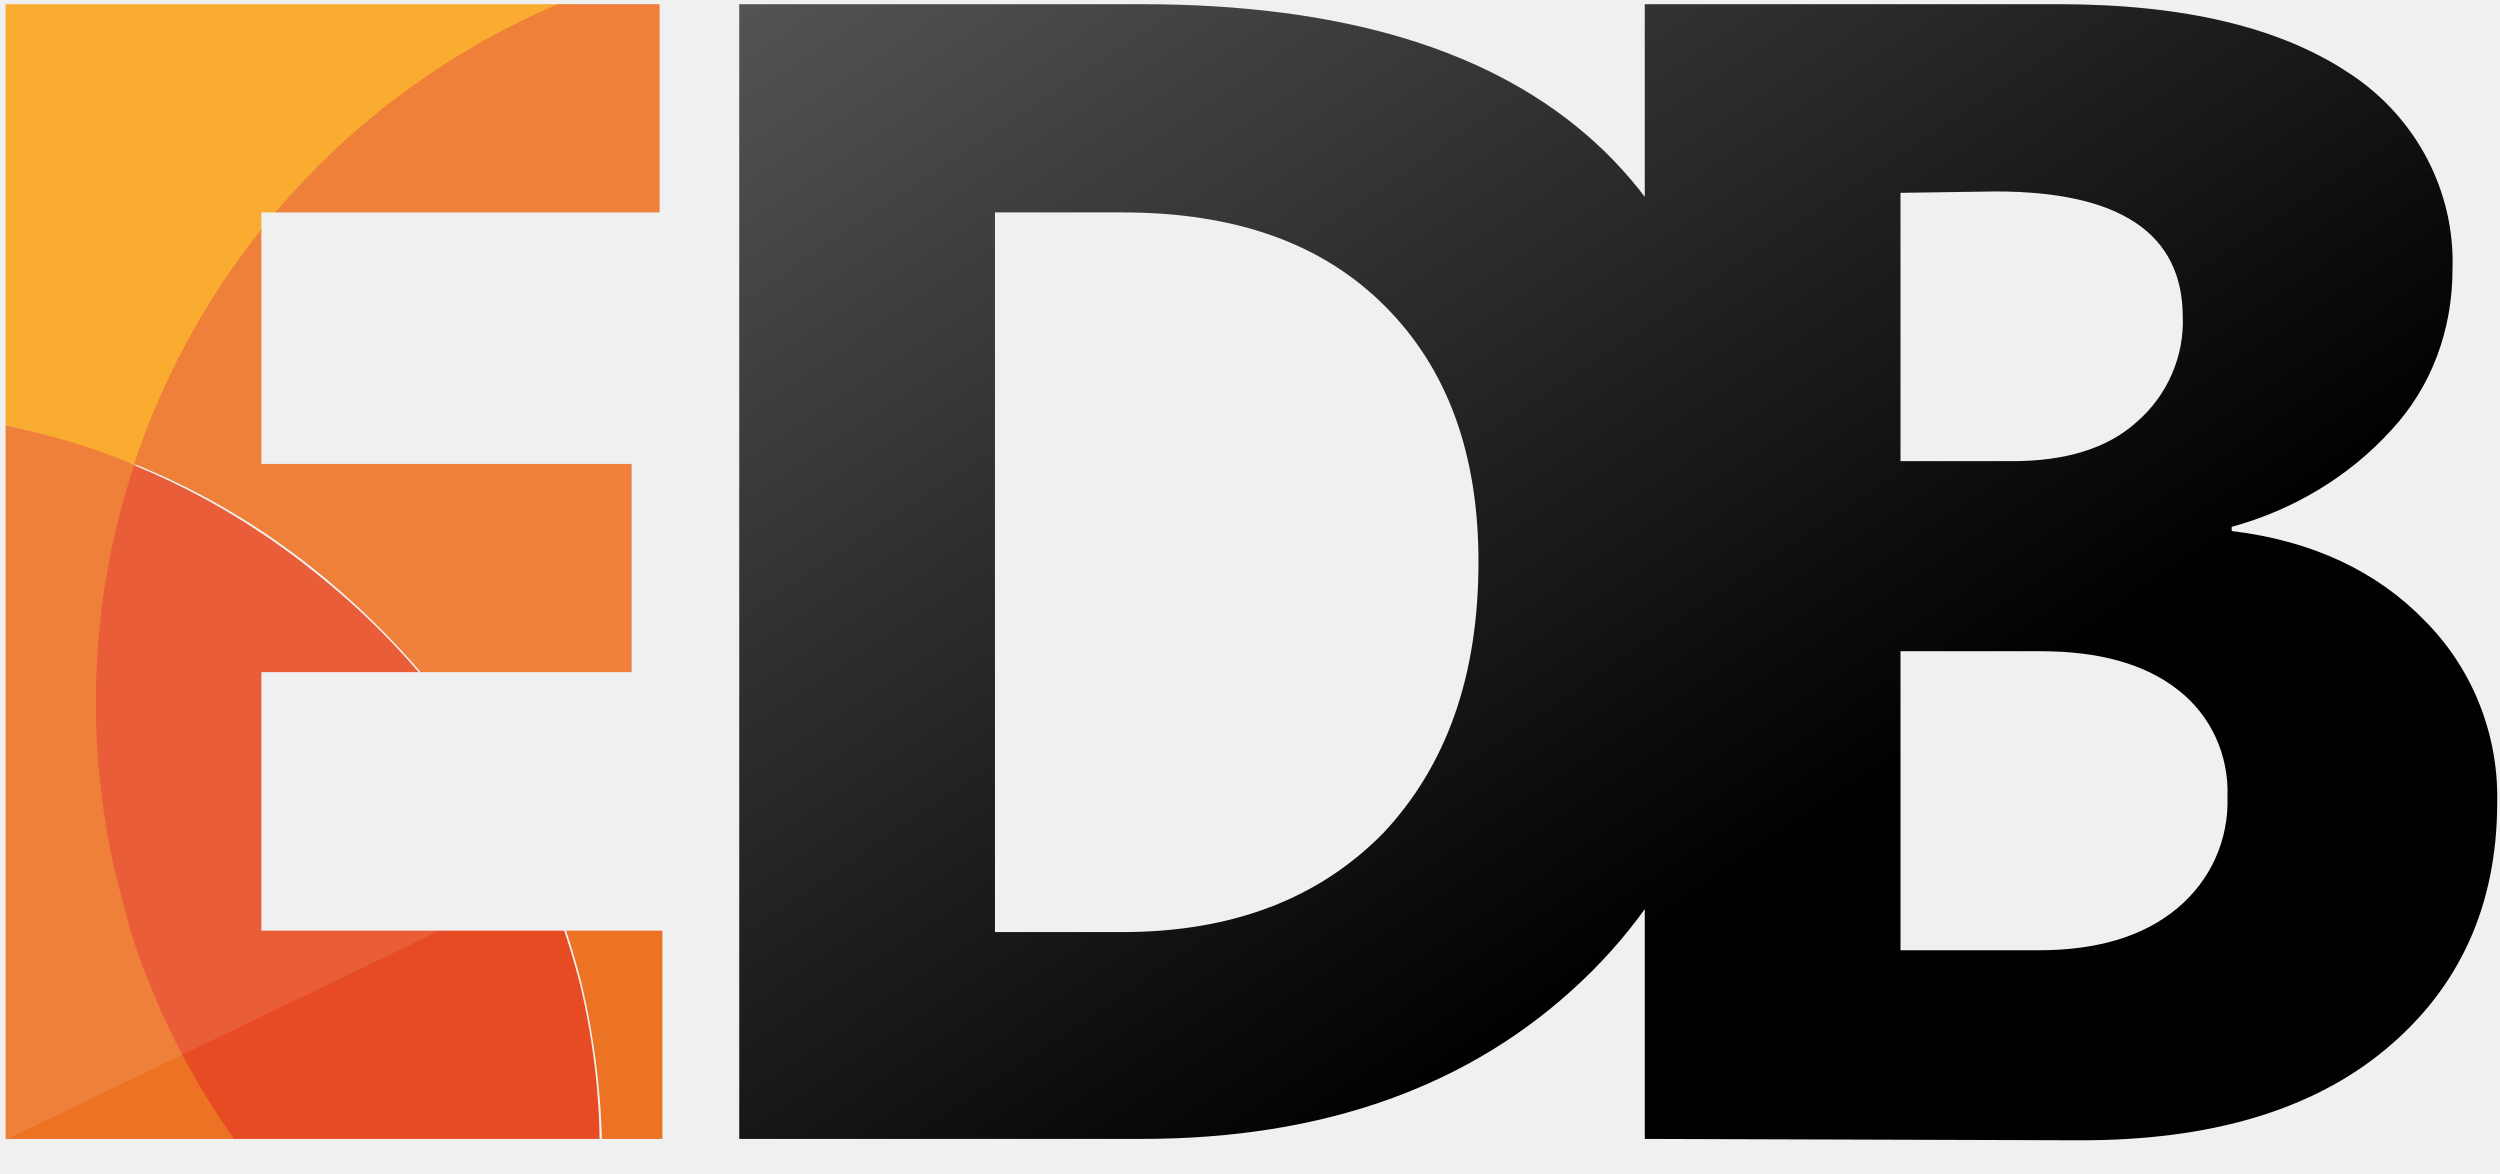
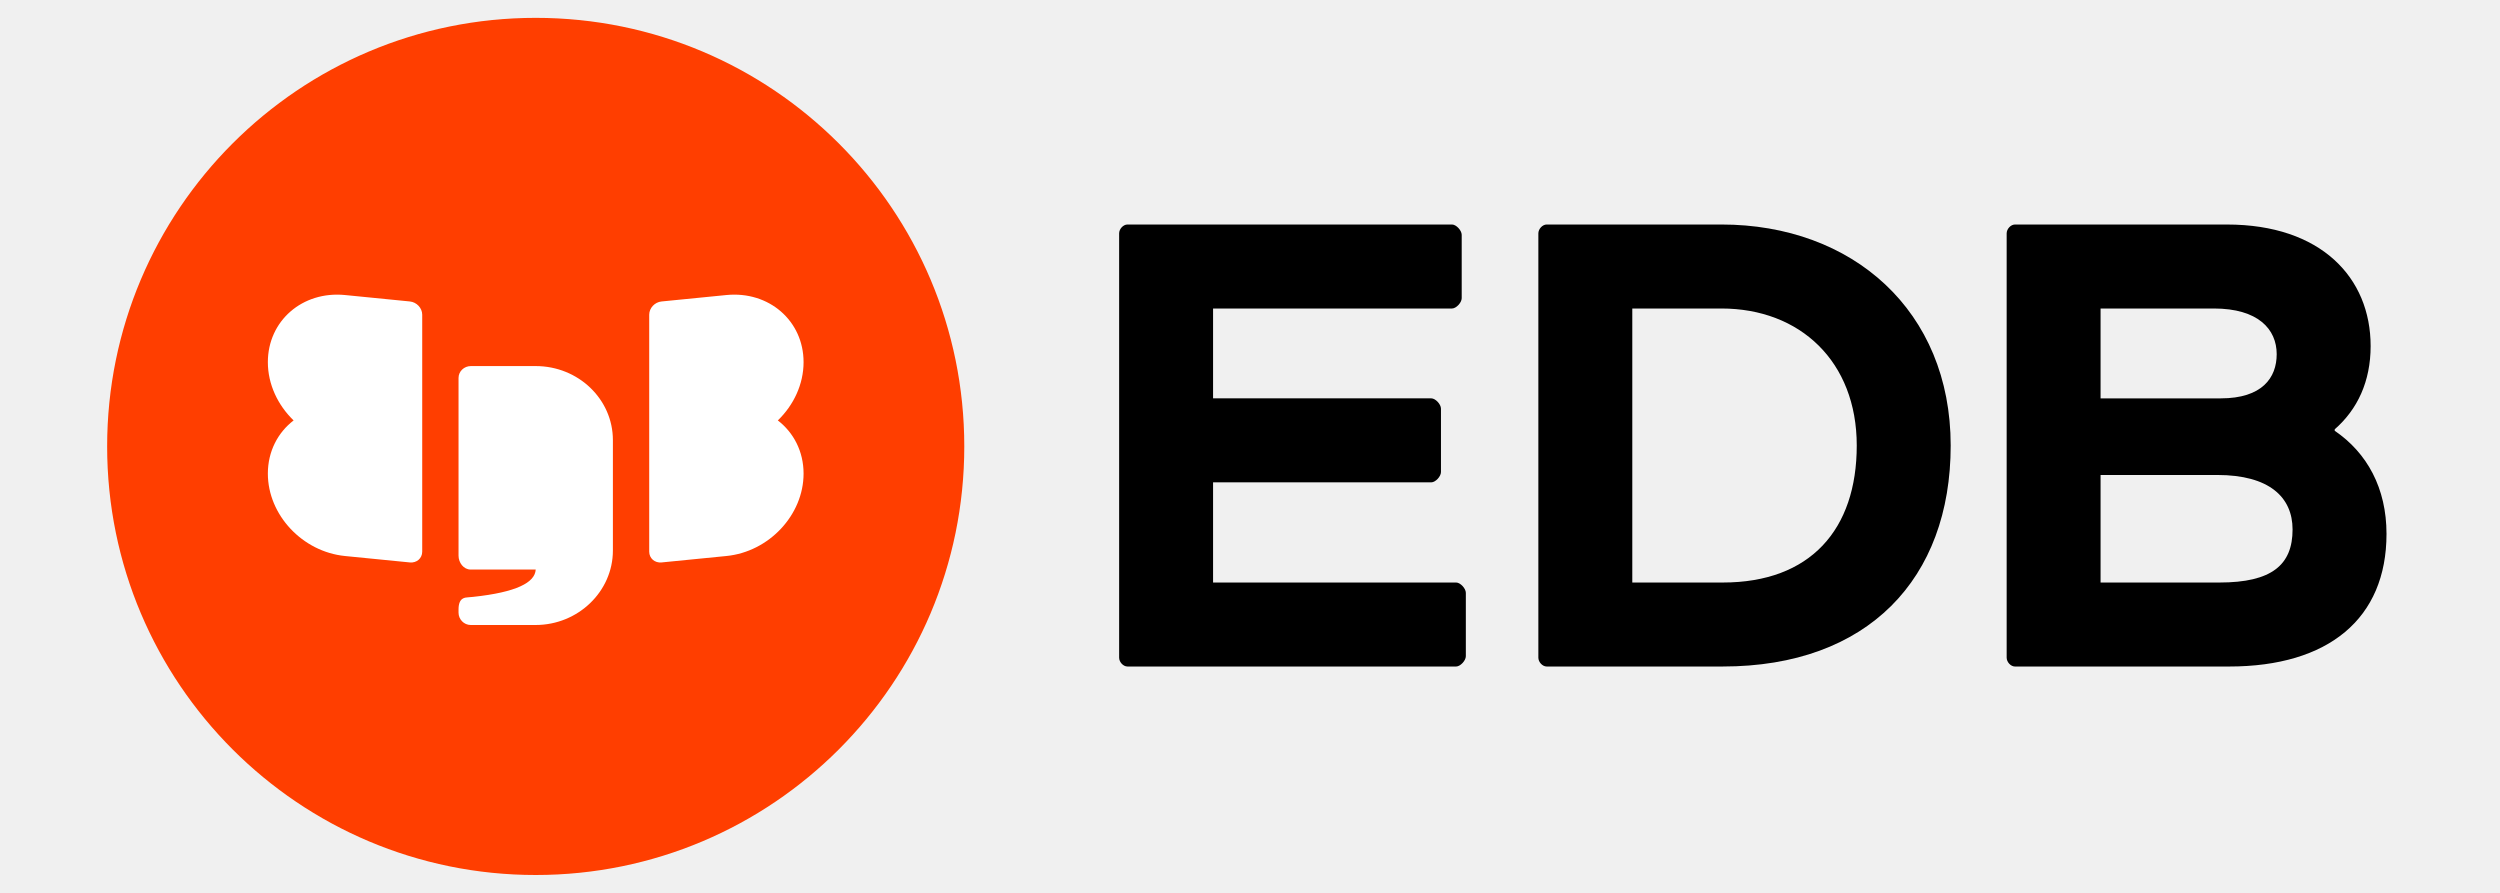
- <svg xmlns="http://www.w3.org/2000/svg" xmlns:xlink="http://www.w3.org/1999/xlink" version="1.1" id="Layer_1" x="0px" y="0px" viewBox="0 0 178.9 84" style="enable-background:new 0 0 178.9 84;" xml:space="preserve">
-   <style type="text/css">
- 	.st0{fill:url(#SVGID_1_);}
- 	.st1{clip-path:url(#SVGID_3_);}
- 	.st2{fill:#FAA31A;}
- 	.st3{fill:#EC7224;}
- 	.st4{fill:#E74B24;}
- 	.st5{opacity:0.1;fill:#FFFFFF;enable-background:new    ;}
- </style>
-   <g>
-     <g id="color">
-       <linearGradient id="SVGID_1_" gradientUnits="userSpaceOnUse" x1="61.132" y1="718.893" x2="124.062" y2="812.403" gradientTransform="matrix(1 0 0 1 0 -750.0358)">
-         <stop offset="0" style="stop-color:#676767" />
-         <stop offset="1" style="stop-color:#010101" />
-       </linearGradient>
-       <path class="st0" d="M52.9,81.5V0.3h28.8c28.8,0,43.3,13.2,43.3,39.6c0,12.7-3.9,22.8-11.8,30.3S94.8,81.5,81.7,81.5H52.9z     M71.2,15.2v51.5h9.1c7.9,0,14.1-2.4,18.7-7.1c4.5-4.8,6.8-11.2,6.8-19.4c0-7.7-2.2-13.8-6.7-18.3s-10.7-6.7-18.8-6.7    C80.3,15.2,71.2,15.2,71.2,15.2z M117.7,81.5V0.3h29.6c9.1,0,16,1.7,20.9,5c4.7,3.1,7.5,8.4,7.3,14c0,4.3-1.5,8.4-4.4,11.5    c-3,3.3-7,5.7-11.4,6.9V38c5.8,0.7,10.4,2.9,13.8,6.4c3.4,3.4,5.3,8.1,5.2,13c0,7.4-2.7,13.3-8,17.7s-12.6,6.5-21.8,6.5    L117.7,81.5z M136,13.8V33h8c3.8,0,6.8-0.9,8.9-2.8c2.2-1.9,3.4-4.7,3.3-7.5c0-6-4.5-9-13.4-9L136,13.8z M136,46.6V68h9.9    c4.2,0,7.5-1,9.9-3c2.4-2,3.7-4.9,3.6-8c0.1-3-1.2-5.8-3.5-7.6c-2.4-1.9-5.7-2.8-9.9-2.8L136,46.6z" />
-       <g>
-         <g>
-           <defs>
-             <polygon id="SVGID_2_" points="47.4,81.5 0.4,81.5 0.4,0.3 47.2,0.3 47.2,15.2 18.7,15.2 18.7,33.2 45.2,33.2 45.2,48.1        18.7,48.1 18.7,66.6 47.4,66.6      " />
-           </defs>
-           <clipPath id="SVGID_3_">
-             <use xlink:href="#SVGID_2_" style="overflow:visible;" />
-           </clipPath>
-           <g class="st1">
-             <path class="st2" d="M29-15.9c-27.1,0-50,20-53.6,46.8c4.4-1.1,9-1.7,13.5-1.7c2.2,0,4.4,0.1,6.6,0.4c1.6,0.2,3.2,0.5,4.8,0.8       c3.2,0.7,6.3,1.7,9.4,2.9c3.4-10.3,9.8-19.4,18.5-26c1.6-1.2,3.3-2.4,5-3.4c8.4-5.1,18.1-7.8,28-7.8c0.7,0,1.3,0,2,0.1       C53.5-11.7,41.4-16,29-15.9z" />
-             <path class="st3" d="M9.5,66.8c-0.7-2.1-1.2-4.3-1.6-6.5c-1.7-9-1.1-18.3,1.8-27c-3-1.3-6.2-2.2-9.4-2.9       c-1.6-0.3-3.2-0.6-4.8-0.8c-2.2-0.3-4.4-0.4-6.6-0.4c-4.6,0-9.1,0.6-13.5,1.7c-0.3,2.4-0.5,4.9-0.5,7.3c0,29.1,23,53,52.1,54.1       C18.8,85.6,12.8,76.8,9.5,66.8z" />
-             <path class="st3" d="M63.1-3.9c-0.7,0-1.3-0.1-2-0.1c-9.9,0-19.6,2.7-28,7.8c-1.7,1-3.4,2.2-5,3.4c-8.6,6.6-15.1,15.7-18.5,26       c5,2,9.6,4.8,13.7,8.2c4.8,4,9,8.8,12.2,14.2c2,3.3,3.5,6.8,4.8,10.4c0.5,1.4,0.9,2.8,1.3,4.3c1,4.2,1.5,8.5,1.5,12.9       c0,2.4-0.2,4.9-0.5,7.3C71.5,83,89,53.5,81.5,24.6C78.5,13.4,72.1,3.4,63.1-3.9z" />
-             <path class="st4" d="M41.5,70.4c-0.4-1.5-0.8-2.9-1.3-4.3c-1.2-3.6-2.8-7.1-4.8-10.4c-3.2-5.4-7.3-10.2-12.2-14.2       c-4.1-3.4-8.7-6.2-13.6-8.2c-2.9,8.7-3.5,18-1.8,27c0.4,2.2,1,4.3,1.6,6.5c3.2,10,9.3,18.9,17.5,25.5c0.7,0,1.3,0.1,2,0.1       c4.6,0,9.1-0.6,13.5-1.7c0.3-2.4,0.5-4.9,0.5-7.3C43,78.9,42.5,74.6,41.5,70.4z" />
-             <rect x="-30.3" y="-30.2" transform="matrix(0.9008 -0.4343 0.4343 0.9008 3.1989 29.4851)" class="st5" width="192.9" height="75.9" />
-           </g>
-         </g>
+ <svg xmlns="http://www.w3.org/2000/svg" width="280px" height="100px" viewBox="0 0 280 100" version="1.1">
+   <g id="edb-logo-disc-dark" stroke="none" stroke-width="1" fill="none" fill-rule="evenodd">
+     <g id="logo" transform="translate(12, 2)">
+       <g id="type" transform="translate(113, 23)" fill="#000000">
+         <path d="M123.57,40.243 C129.449,40.243 131.768,38.263 131.768,34.303 C131.768,30.673 129.139,28.198 123.337,28.198 L110.264,28.198 L110.264,40.243 L123.57,40.243 Z M110.264,9.552 L110.264,19.617 L123.723,19.617 C128.365,19.617 129.99,17.306 129.99,14.668 C129.99,11.863 127.903,9.552 122.952,9.552 L110.264,9.552 Z M100.673,49.65 C100.208,49.65 99.746,49.153 99.746,48.658 L99.746,1.137 C99.746,0.64 100.208,0.146 100.673,0.146 L124.421,0.146 C134.941,0.146 140.511,6.086 140.511,13.759 C140.511,17.719 139.04,20.854 136.487,23.083 L136.487,23.247 C140.123,25.724 142.289,29.682 142.289,34.797 C142.289,44.286 135.792,49.65 124.653,49.65 L100.673,49.65 Z" id="Fill-17" />
+         <path d="M57.817,9.552 L57.817,40.243 L67.949,40.243 C77.773,40.243 82.956,34.302 82.956,24.898 C82.956,15.492 76.613,9.552 67.796,9.552 L57.817,9.552 Z M48.226,49.649 C47.761,49.649 47.296,49.155 47.296,48.66 L47.296,1.137 C47.296,0.642 47.761,0.145 48.226,0.145 L67.796,0.145 C82.492,0.145 93.477,9.8 93.477,24.898 C93.477,39.83 84.193,49.649 67.949,49.649 L48.226,49.649 Z" id="Fill-15" />
+         <path d="M10.864,29.023 L10.864,40.243 L38.093,40.243 C38.556,40.243 39.174,40.904 39.174,41.398 L39.174,48.494 C39.174,48.988 38.556,49.649 38.093,49.649 L1.273,49.649 C0.808,49.649 0.343,49.155 0.343,48.658 L0.343,1.137 C0.343,0.642 0.808,0.145 1.273,0.145 L37.628,0.145 C38.093,0.145 38.711,0.806 38.711,1.301 L38.711,8.396 C38.711,8.891 38.093,9.552 37.628,9.552 L10.864,9.552 L10.864,19.616 L35.306,19.616 C35.771,19.616 36.389,20.277 36.389,20.772 L36.389,27.868 C36.389,28.362 35.771,29.023 35.306,29.023 L10.864,29.023 Z" id="Fill-13" />
+       </g>
+       <g id="symbol">
+         <circle id="Oval" fill="#FF3E00" cx="48" cy="48" r="48" />
+         <path d="M78,38.562 L78,38.562 C78,33.938 74.13,30.571 69.357,31.044 L62.097,31.764 C61.332,31.839 60.712,32.501 60.712,33.243 L60.712,45.725 L60.712,47.307 L60.712,59.789 C60.712,60.529 61.332,61.07 62.097,60.993 L69.357,60.273 C74.13,59.801 78,55.669 78,51.043 L78,51.043 C78,48.564 76.886,46.446 75.117,45.088 C76.886,43.38 78,41.041 78,38.562" id="Fill-20" fill="#FFFFFF" />
+         <path d="M33.903,31.763 L26.645,31.044 C21.87,30.571 18,33.936 18,38.561 C18,41.041 19.114,43.379 20.883,45.088 C19.114,46.446 18,48.563 18,51.043 L18,51.043 C18,55.668 21.87,59.801 26.645,60.274 L33.903,60.993 C34.668,61.07 35.288,60.529 35.288,59.788 L35.288,47.305 L35.288,45.725 L35.288,33.243 C35.288,32.502 34.668,31.839 33.903,31.763" id="Fill-23" fill="#FFFFFF" />
+         <path d="M47.998,39 L40.741,39 C39.976,39 39.356,39.594 39.356,40.328 L39.356,58.401 L39.356,60.236 C39.356,61.012 39.913,61.79 40.718,61.79 L47.999,61.79 C47.923,63.239 45.85,64.333 40.988,64.85 L40.437,64.898 C40.108,64.931 39.356,64.898 39.356,66.26 L39.356,66.621 C39.356,67.355 39.957,68 40.722,68 L47.979,68 C52.753,68 56.644,64.238 56.644,59.658 L56.644,47.293 C56.644,42.713 52.774,39 47.998,39" id="Fill-26" fill="#FFFFFF" />
      </g>
    </g>
  </g>
</svg>
